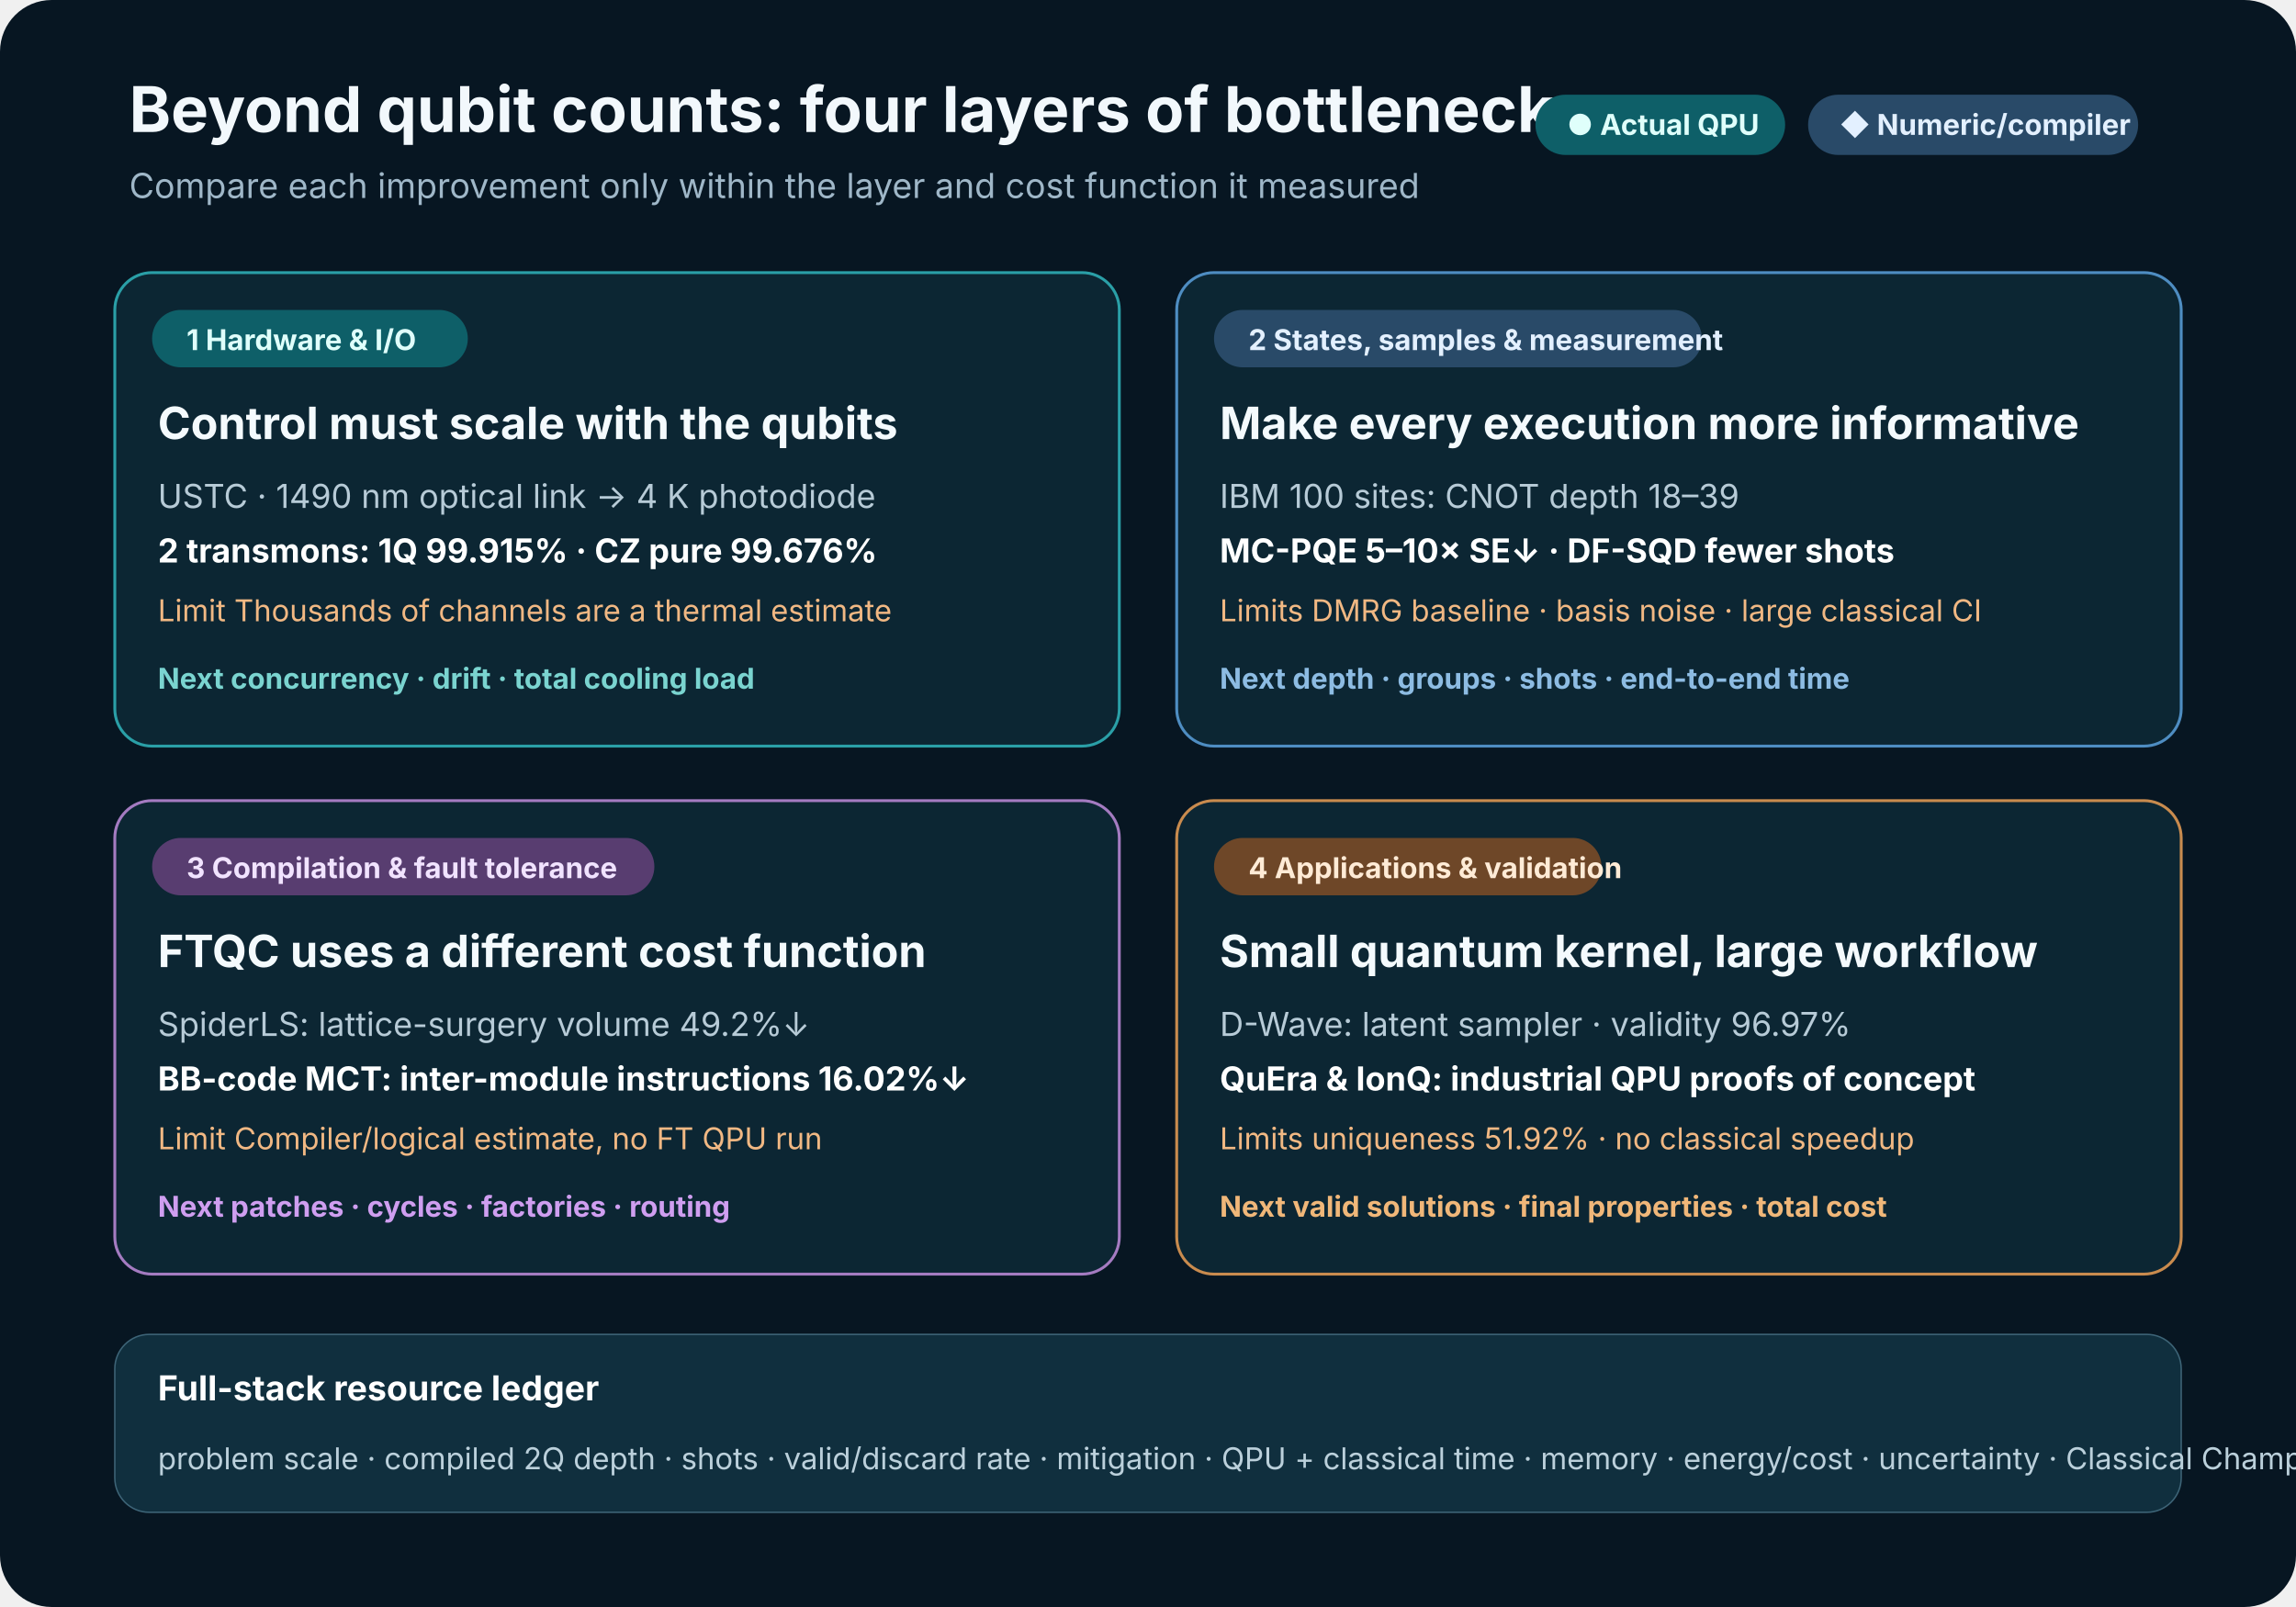
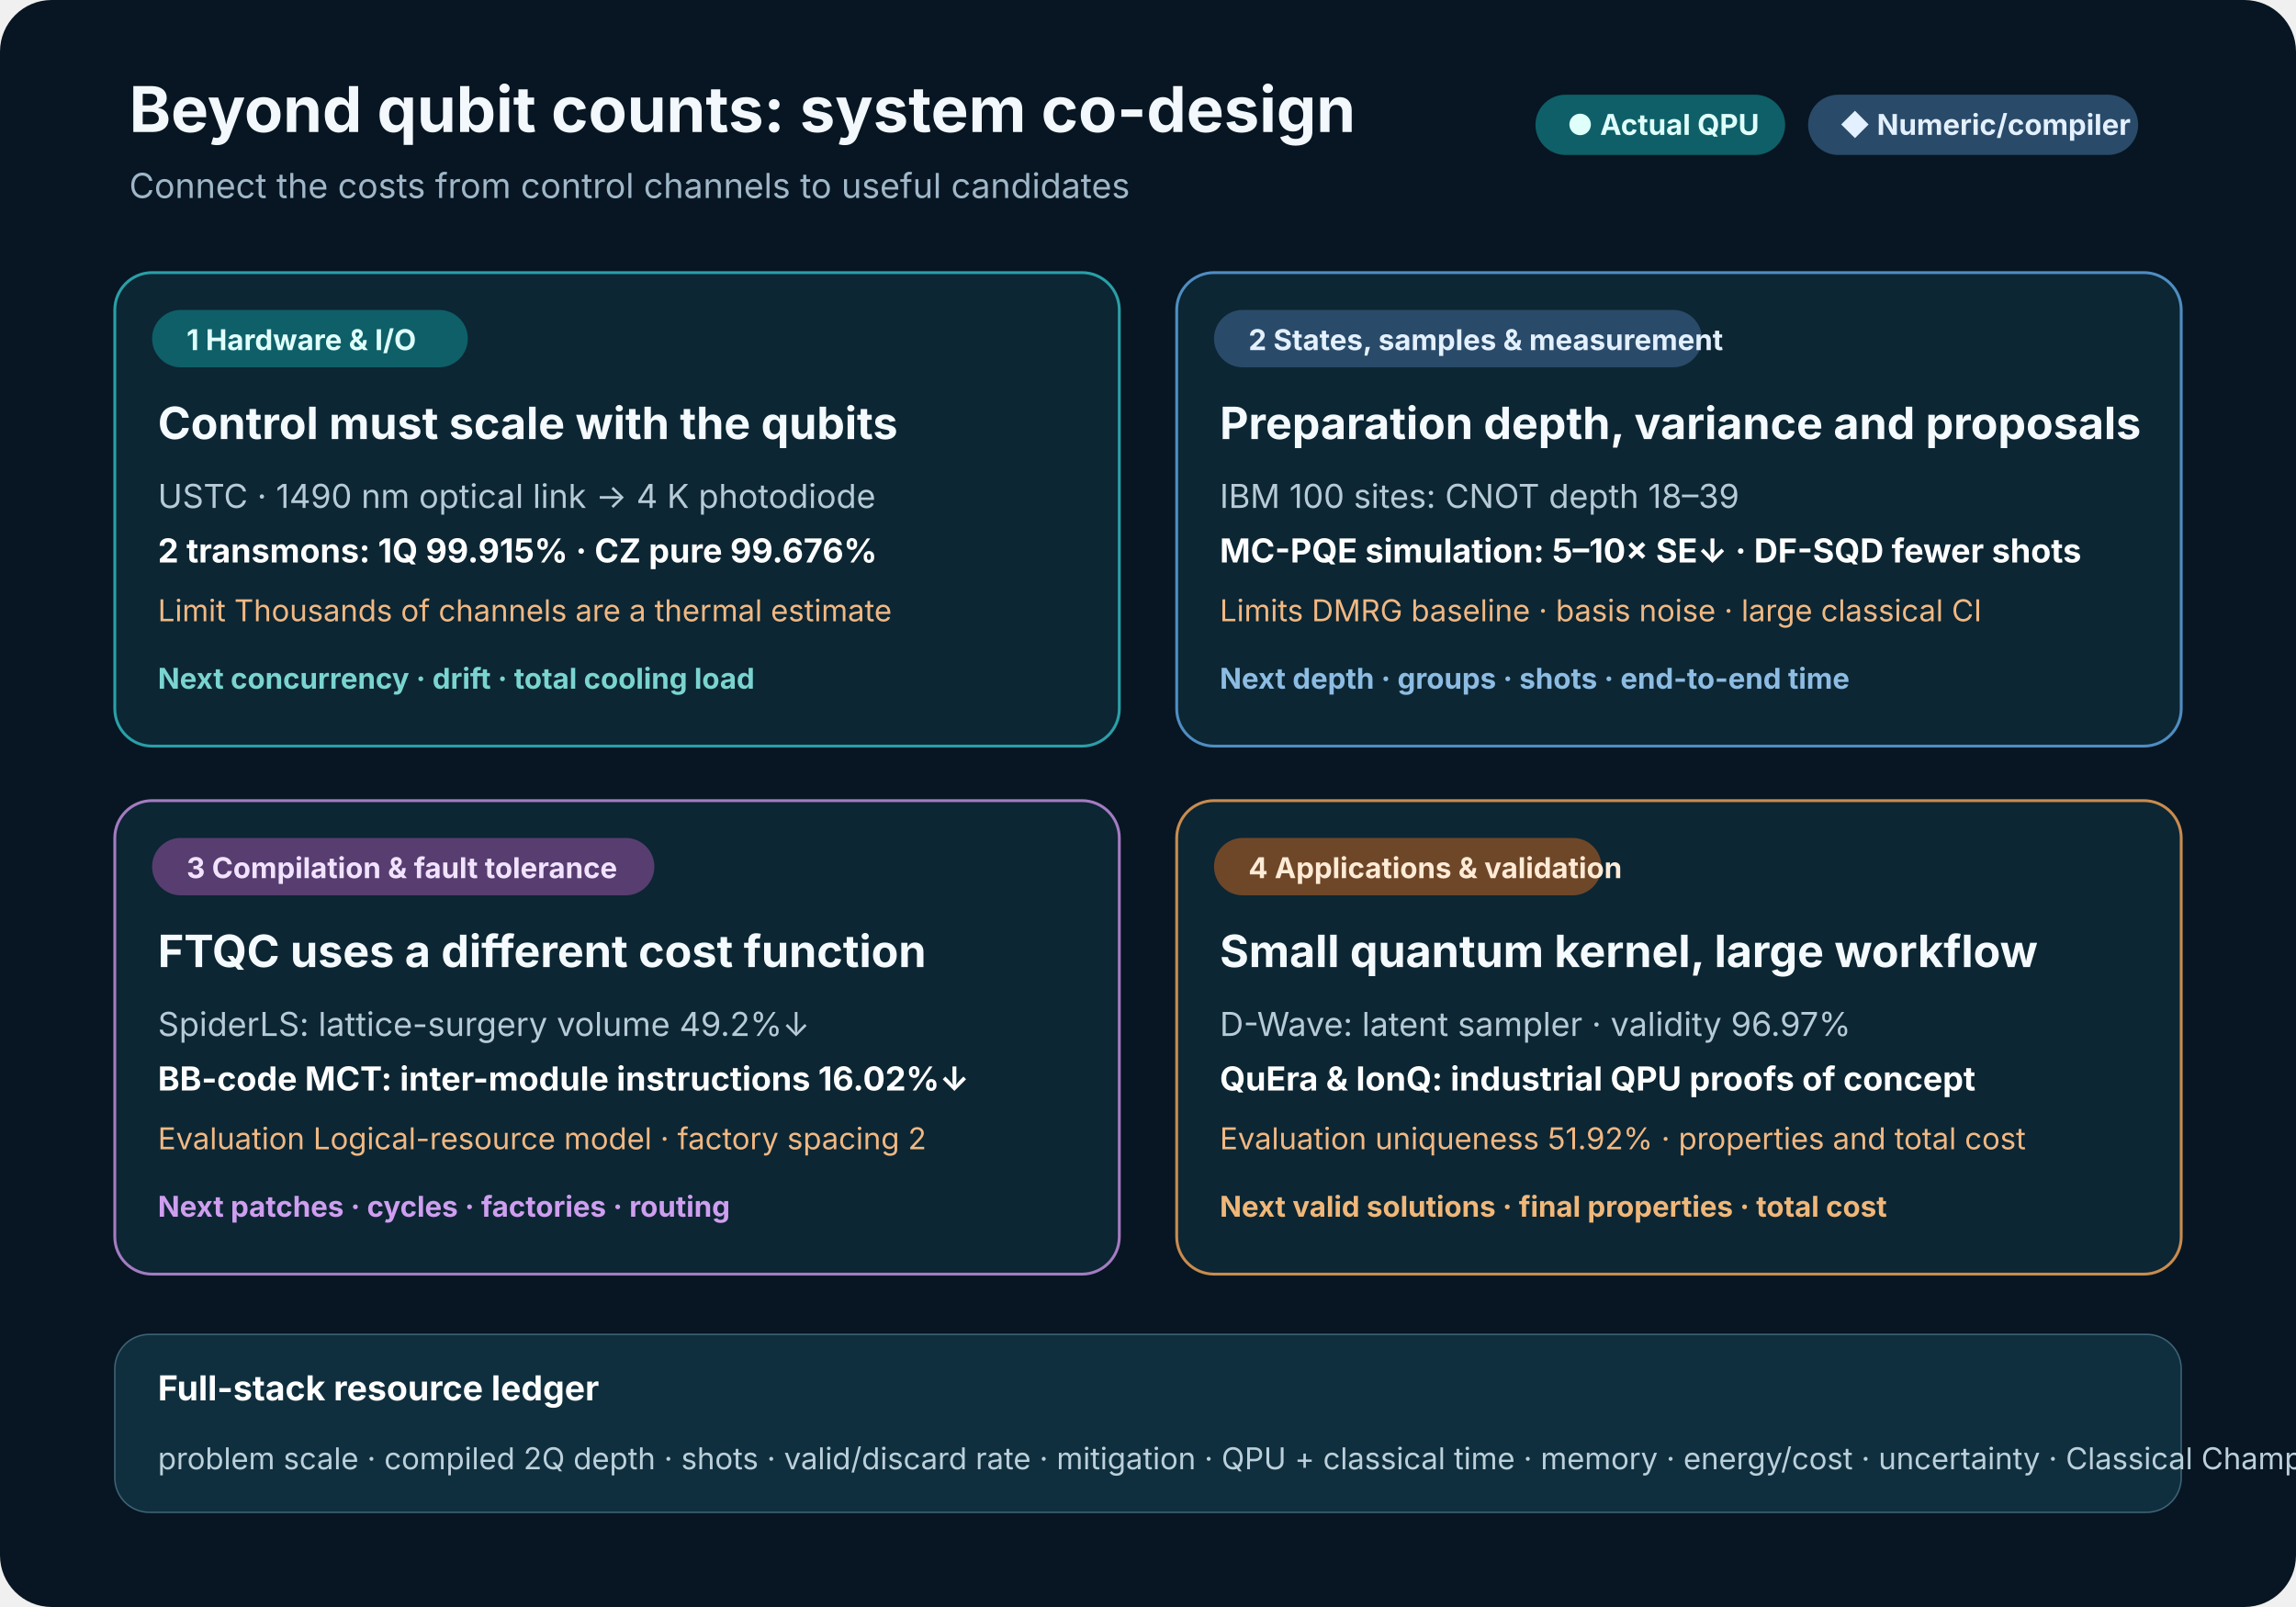
<svg xmlns="http://www.w3.org/2000/svg" width="1600" height="1120" viewBox="0 0 1600 1120" role="img" aria-labelledby="title desc">
  <rect width="1600" height="1120" rx="36" fill="#071622" />
-   <text x="90" y="92" fill="#F2F8FC" font-family="Inter, Arial, sans-serif" font-size="44" font-weight="750">Beyond qubit counts: four layers of bottlenecks</text>
-   <text x="90" y="138" fill="#9FB7C8" font-family="Inter, Arial, sans-serif" font-size="24">Compare each improvement only within the layer and cost function it measured</text>
+   <text x="90" y="92" fill="#F2F8FC" font-family="Inter, Arial, sans-serif" font-size="44" font-weight="750">Beyond qubit counts: system co-design</text>
+   <text x="90" y="138" fill="#9FB7C8" font-family="Inter, Arial, sans-serif" font-size="24">Connect the costs from control channels to useful candidates</text>
  <g font-family="Inter, Arial, sans-serif" font-size="20" font-weight="650">
    <rect x="1070" y="66" width="174" height="42" rx="21" fill="#0E5F68" />
    <text x="1092" y="94" fill="#DFFFFB">● Actual QPU</text>
    <rect x="1260" y="66" width="230" height="42" rx="21" fill="#294A68" />
    <text x="1282" y="94" fill="#E3F0FF">◆ Numeric/compiler</text>
  </g>
  <g font-family="Inter, Arial, sans-serif">
    <rect x="80" y="190" width="700" height="330" rx="26" fill="#0C2633" stroke="#2A9FA7" stroke-width="2" />
    <rect x="106" y="216" width="220" height="40" rx="20" fill="#0E5F68" />
    <text x="130" y="244" fill="#DFFFFB" font-size="20" font-weight="700">1  Hardware &amp; I/O</text>
    <text x="110" y="306" fill="#F4FAFD" font-size="31" font-weight="750">Control must scale with the qubits</text>
    <text x="110" y="354" fill="#B7CBD7" font-size="23">USTC · 1490 nm optical link → 4 K photodiode</text>
    <text x="110" y="392" fill="#FFFFFF" font-size="23" font-weight="650">2 transmons: 1Q 99.915% · CZ pure 99.676%</text>
    <text x="110" y="433" fill="#F1B883" font-size="21">Limit  Thousands of channels are a thermal estimate</text>
    <text x="110" y="480" fill="#7AD4D0" font-size="20" font-weight="700">Next  concurrency · drift · total cooling load</text>
    <rect x="820" y="190" width="700" height="330" rx="26" fill="#0C2633" stroke="#4E8DC2" stroke-width="2" />
    <rect x="846" y="216" width="340" height="40" rx="20" fill="#294A68" />
    <text x="870" y="244" fill="#E3F0FF" font-size="20" font-weight="700">2  States, samples &amp; measurement</text>
-     <text x="850" y="306" fill="#F4FAFD" font-size="31" font-weight="750">Make every execution more informative</text>
+     <text x="850" y="306" fill="#F4FAFD" font-size="31" font-weight="750">Preparation depth, variance and proposals</text>
    <text x="850" y="354" fill="#B7CBD7" font-size="23">IBM 100 sites: CNOT depth 18–39</text>
-     <text x="850" y="392" fill="#FFFFFF" font-size="23" font-weight="650">MC-PQE 5–10× SE↓ · DF-SQD fewer shots</text>
+     <text x="850" y="392" fill="#FFFFFF" font-size="23" font-weight="650">MC-PQE simulation: 5–10× SE↓ · DF-SQD fewer shots</text>
    <text x="850" y="433" fill="#F1B883" font-size="21">Limits  DMRG baseline · basis noise · large classical CI</text>
    <text x="850" y="480" fill="#8DBCE3" font-size="20" font-weight="700">Next  depth · groups · shots · end-to-end time</text>
    <rect x="80" y="558" width="700" height="330" rx="26" fill="#0C2633" stroke="#A47BC1" stroke-width="2" />
    <rect x="106" y="584" width="350" height="40" rx="20" fill="#583D70" />
    <text x="130" y="612" fill="#F1E3FF" font-size="20" font-weight="700">3  Compilation &amp; fault tolerance</text>
    <text x="110" y="674" fill="#F4FAFD" font-size="31" font-weight="750">FTQC uses a different cost function</text>
    <text x="110" y="722" fill="#B7CBD7" font-size="23">SpiderLS: lattice-surgery volume 49.2%↓</text>
    <text x="110" y="760" fill="#FFFFFF" font-size="23" font-weight="650">BB-code MCT: inter-module instructions 16.02%↓</text>
-     <text x="110" y="801" fill="#F1B883" font-size="21">Limit  Compiler/logical estimate, no FT QPU run</text>
+     <text x="110" y="801" fill="#F1B883" font-size="21">Evaluation  Logical-resource model · factory spacing 2</text>
    <text x="110" y="848" fill="#CF9EF0" font-size="20" font-weight="700">Next  patches · cycles · factories · routing</text>
    <rect x="820" y="558" width="700" height="330" rx="26" fill="#0C2633" stroke="#C98B4E" stroke-width="2" />
    <rect x="846" y="584" width="270" height="40" rx="20" fill="#6E4728" />
    <text x="870" y="612" fill="#FFEBD6" font-size="20" font-weight="700">4  Applications &amp; validation</text>
    <text x="850" y="674" fill="#F4FAFD" font-size="31" font-weight="750">Small quantum kernel, large workflow</text>
    <text x="850" y="722" fill="#B7CBD7" font-size="23">D-Wave: latent sampler · validity 96.97%</text>
    <text x="850" y="760" fill="#FFFFFF" font-size="23" font-weight="650">QuEra &amp; IonQ: industrial QPU proofs of concept</text>
-     <text x="850" y="801" fill="#F1B883" font-size="21">Limits  uniqueness 51.92% · no classical speedup</text>
+     <text x="850" y="801" fill="#F1B883" font-size="21">Evaluation  uniqueness 51.92% · properties and total cost</text>
    <text x="850" y="848" fill="#F0B779" font-size="20" font-weight="700">Next  valid solutions · final properties · total cost</text>
  </g>
  <rect x="80" y="930" width="1440" height="124" rx="24" fill="#102F3E" stroke="#3D6477" />
  <text x="110" y="976" fill="#FFFFFF" font-family="Inter, Arial, sans-serif" font-size="24" font-weight="750">Full-stack resource ledger</text>
  <text x="110" y="1024" fill="#BBD0DB" font-family="Inter, Arial, sans-serif" font-size="21">problem scale · compiled 2Q depth · shots · valid/discard rate · mitigation · QPU + classical time · memory · energy/cost · uncertainty · Classical Champion</text>
</svg>
